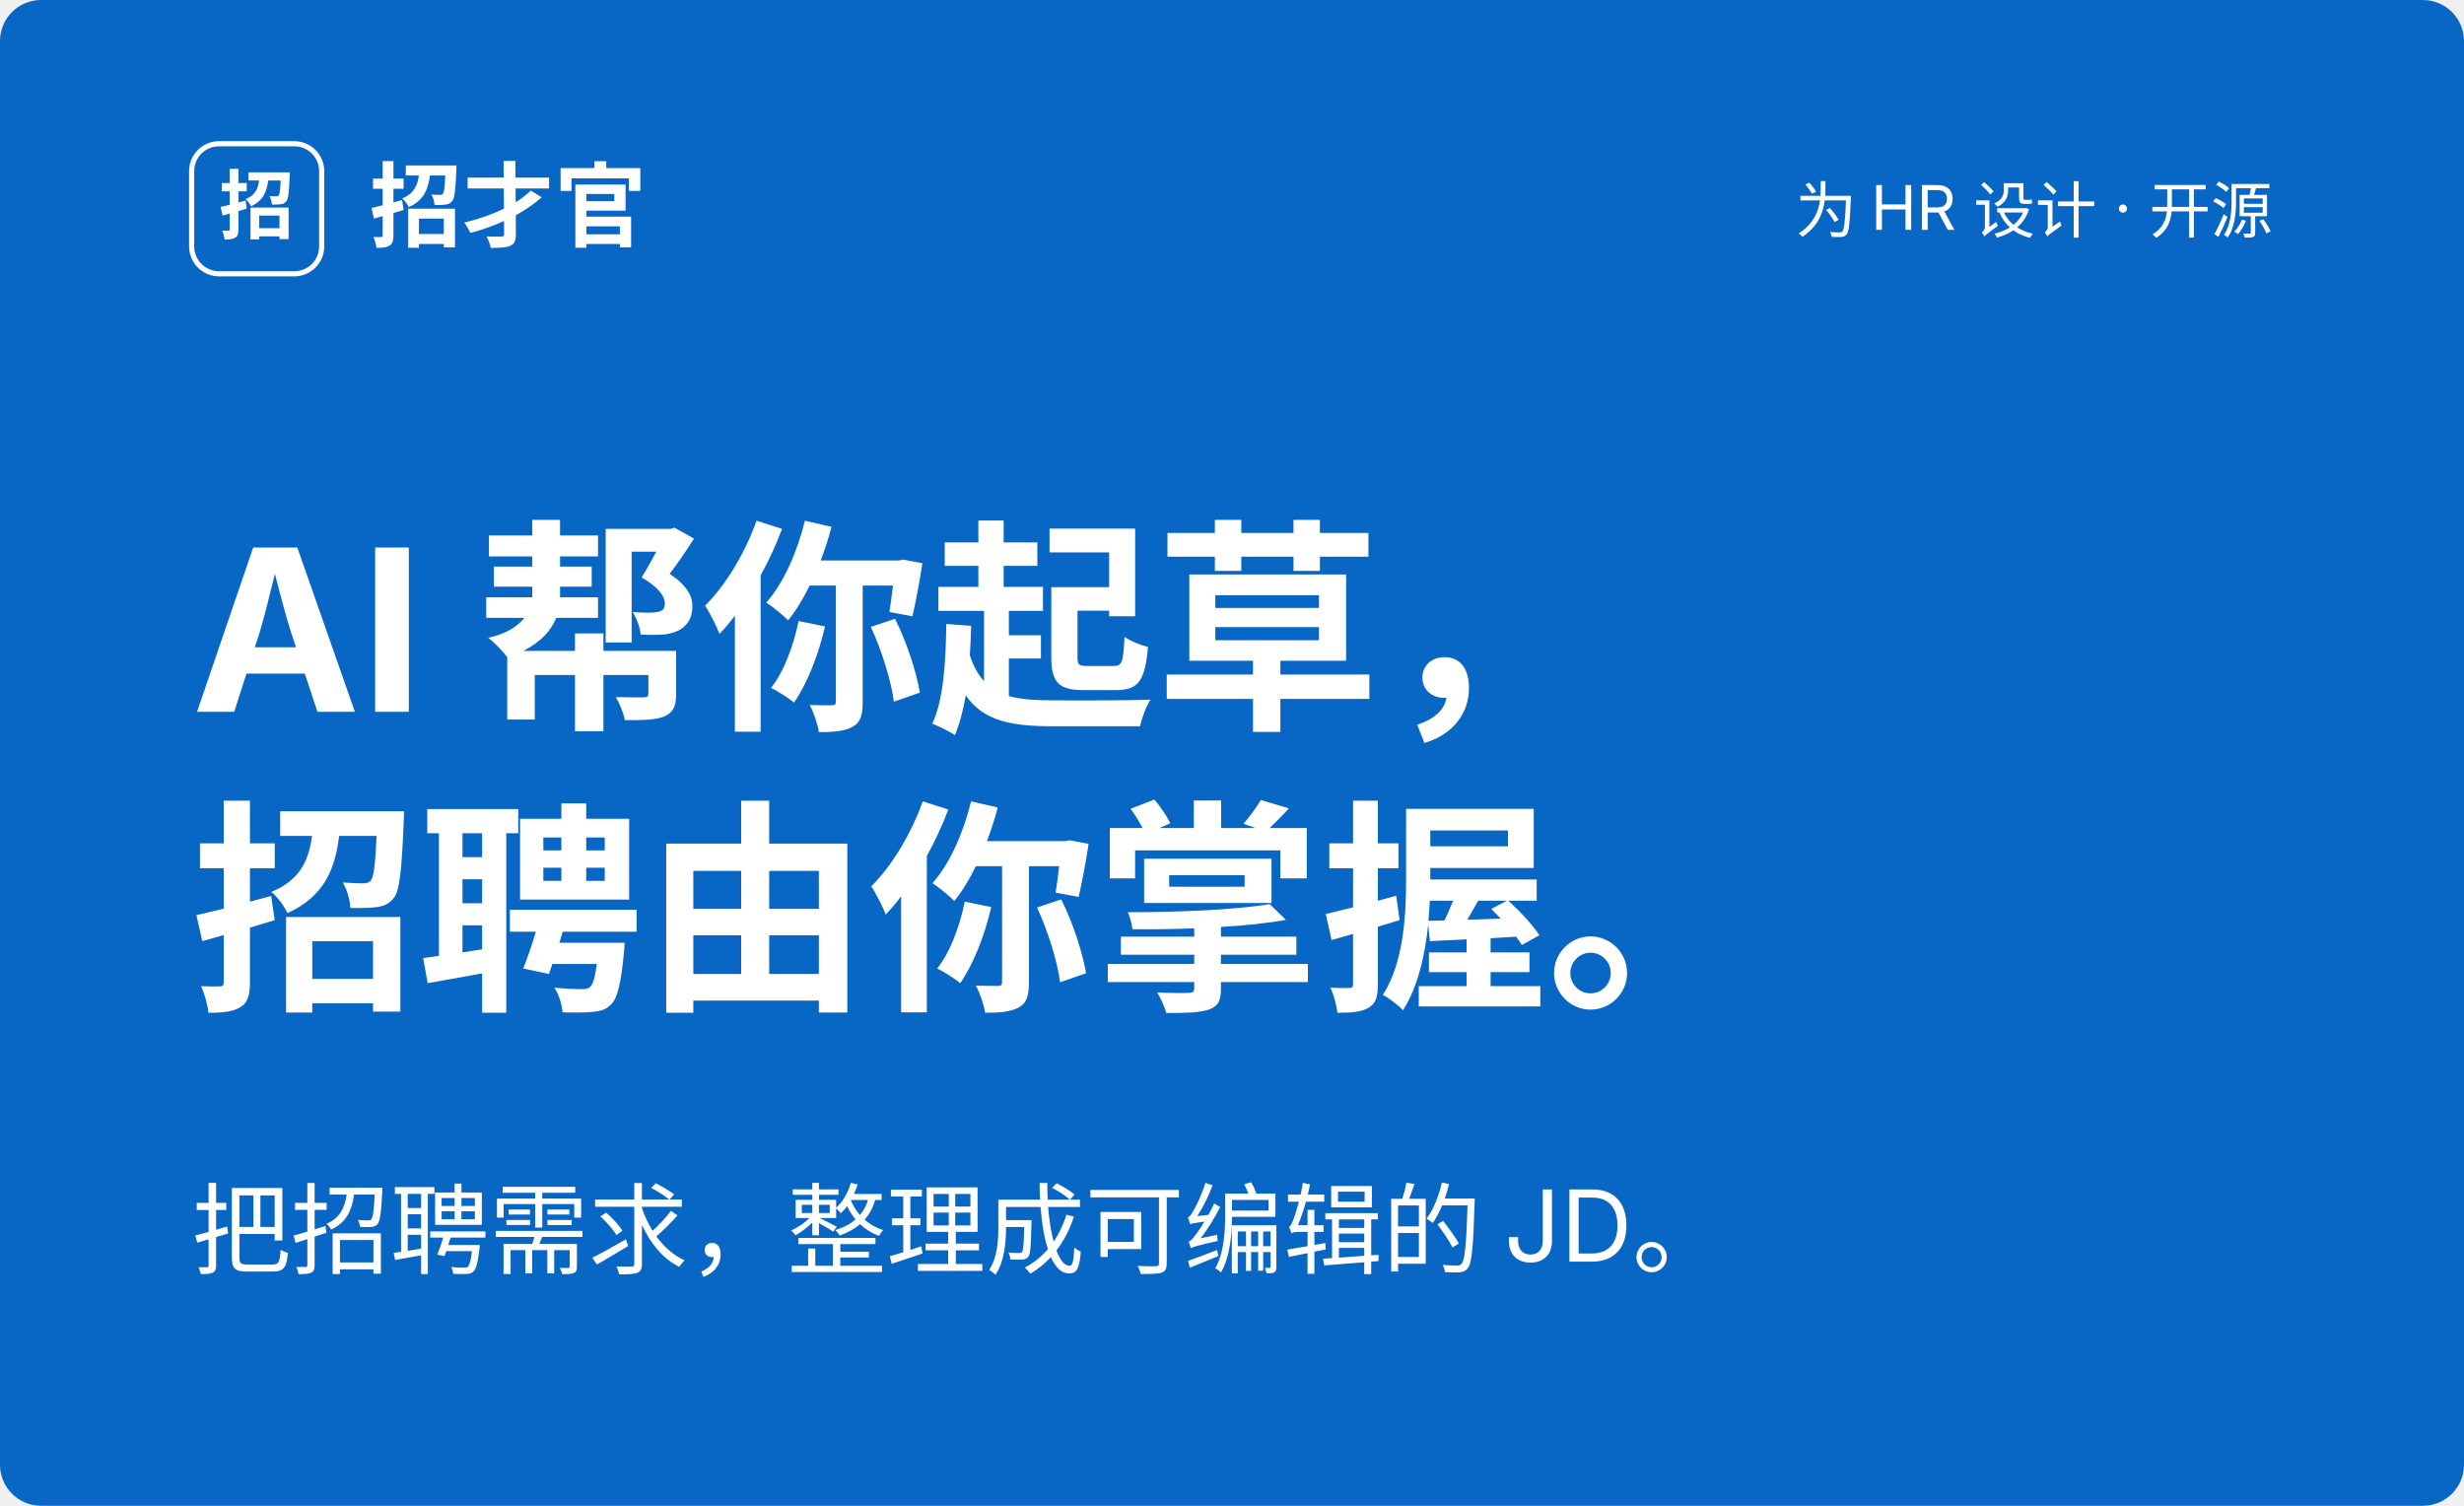
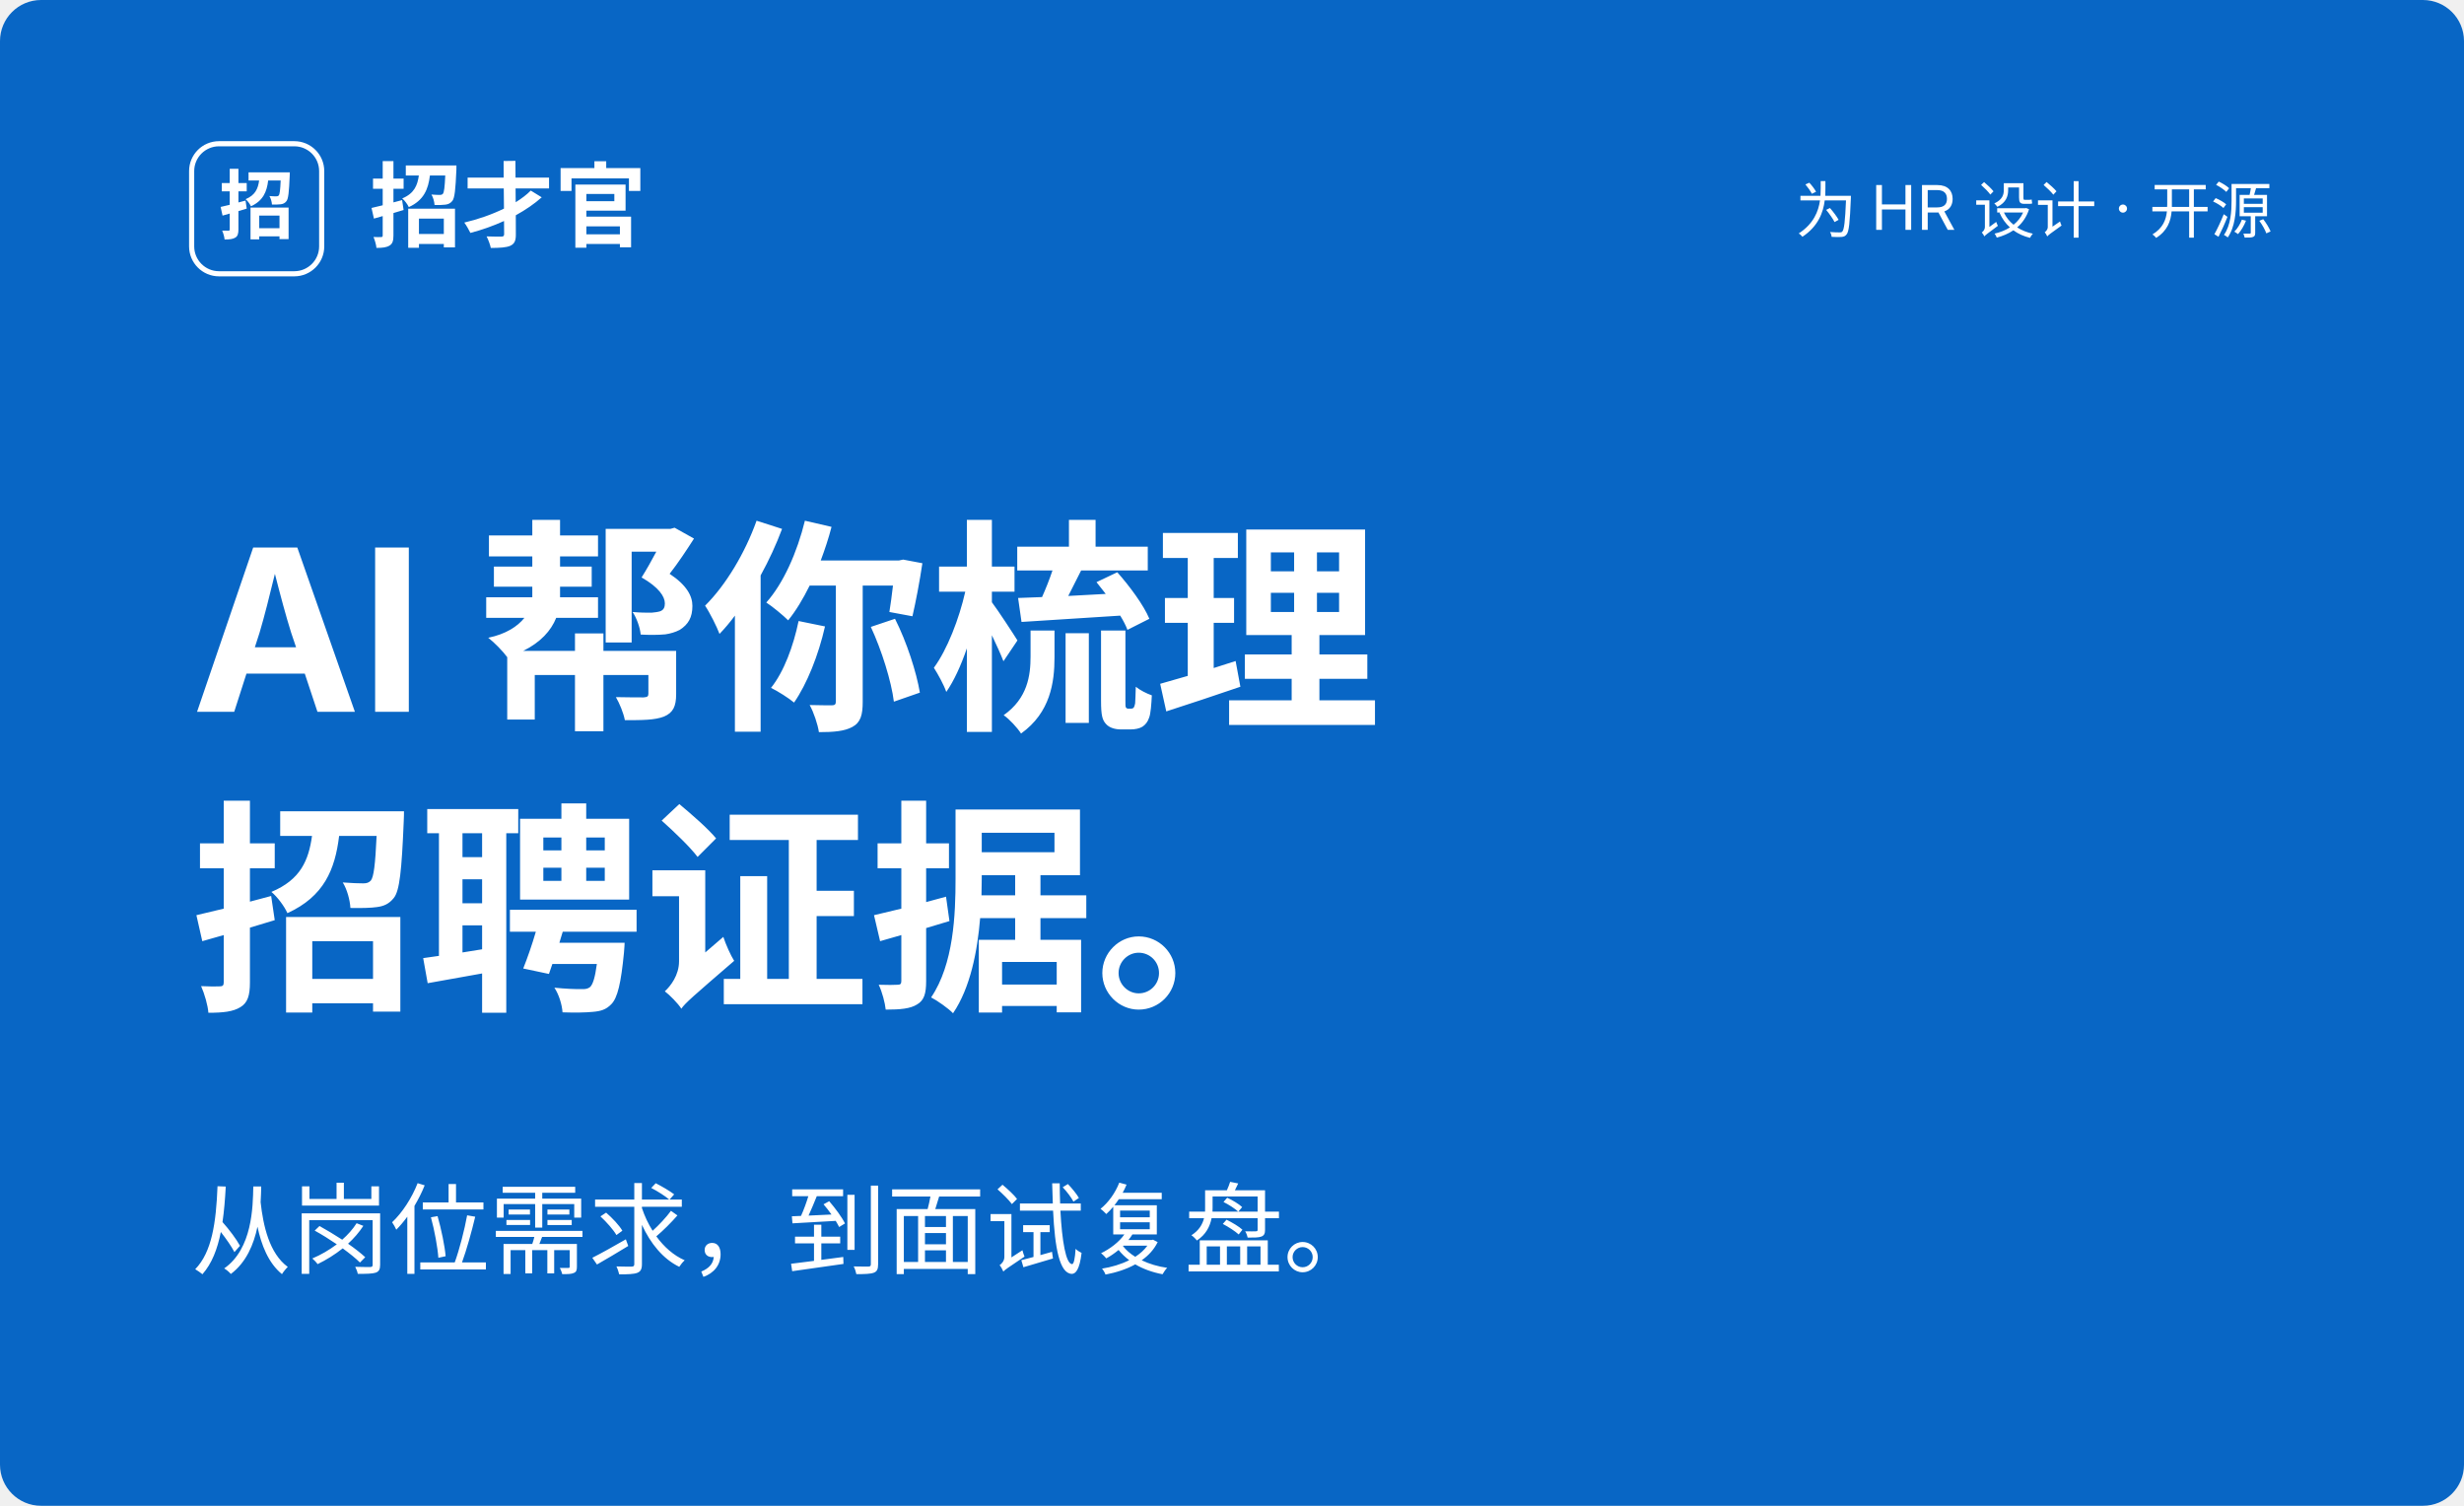
<svg xmlns="http://www.w3.org/2000/svg" width="720" height="440" viewBox="0 0 720 440" role="img" aria-labelledby="title desc">
  <rect width="720" height="440" rx="12" fill="#0866C5" />
  <g fill="#FFFFFF" font-family="-apple-system, BlinkMacSystemFont, PingFang SC, Microsoft YaHei, sans-serif">
    <rect x="56" y="42" width="38" height="38" rx="8" fill="none" stroke="white" stroke-width="1.5" />
    <text x="75" y="68" text-anchor="middle" font-size="22" font-weight="650">招</text>
    <text x="108" y="70" font-size="27" font-weight="600">招才官</text>
    <text x="664" y="68" text-anchor="end" font-size="18">为 HR 设计 · 开源</text>
-     <text x="56" y="208" font-size="66" font-weight="650">AI 帮你起草，</text>
-     <text x="56" y="290" font-size="66" font-weight="650">招聘由你掌握。</text>
-     <text x="56" y="370" font-size="29">把招聘需求，整理成可编辑的 JD。</text>
+     <text x="56" y="208" font-size="66" font-weight="650">AI 帮你梳理</text>
+     <text x="56" y="290" font-size="66" font-weight="650">招聘证据。</text>
+     <text x="56" y="370" font-size="29">从岗位需求，到面试复盘。</text>
  </g>
</svg>
